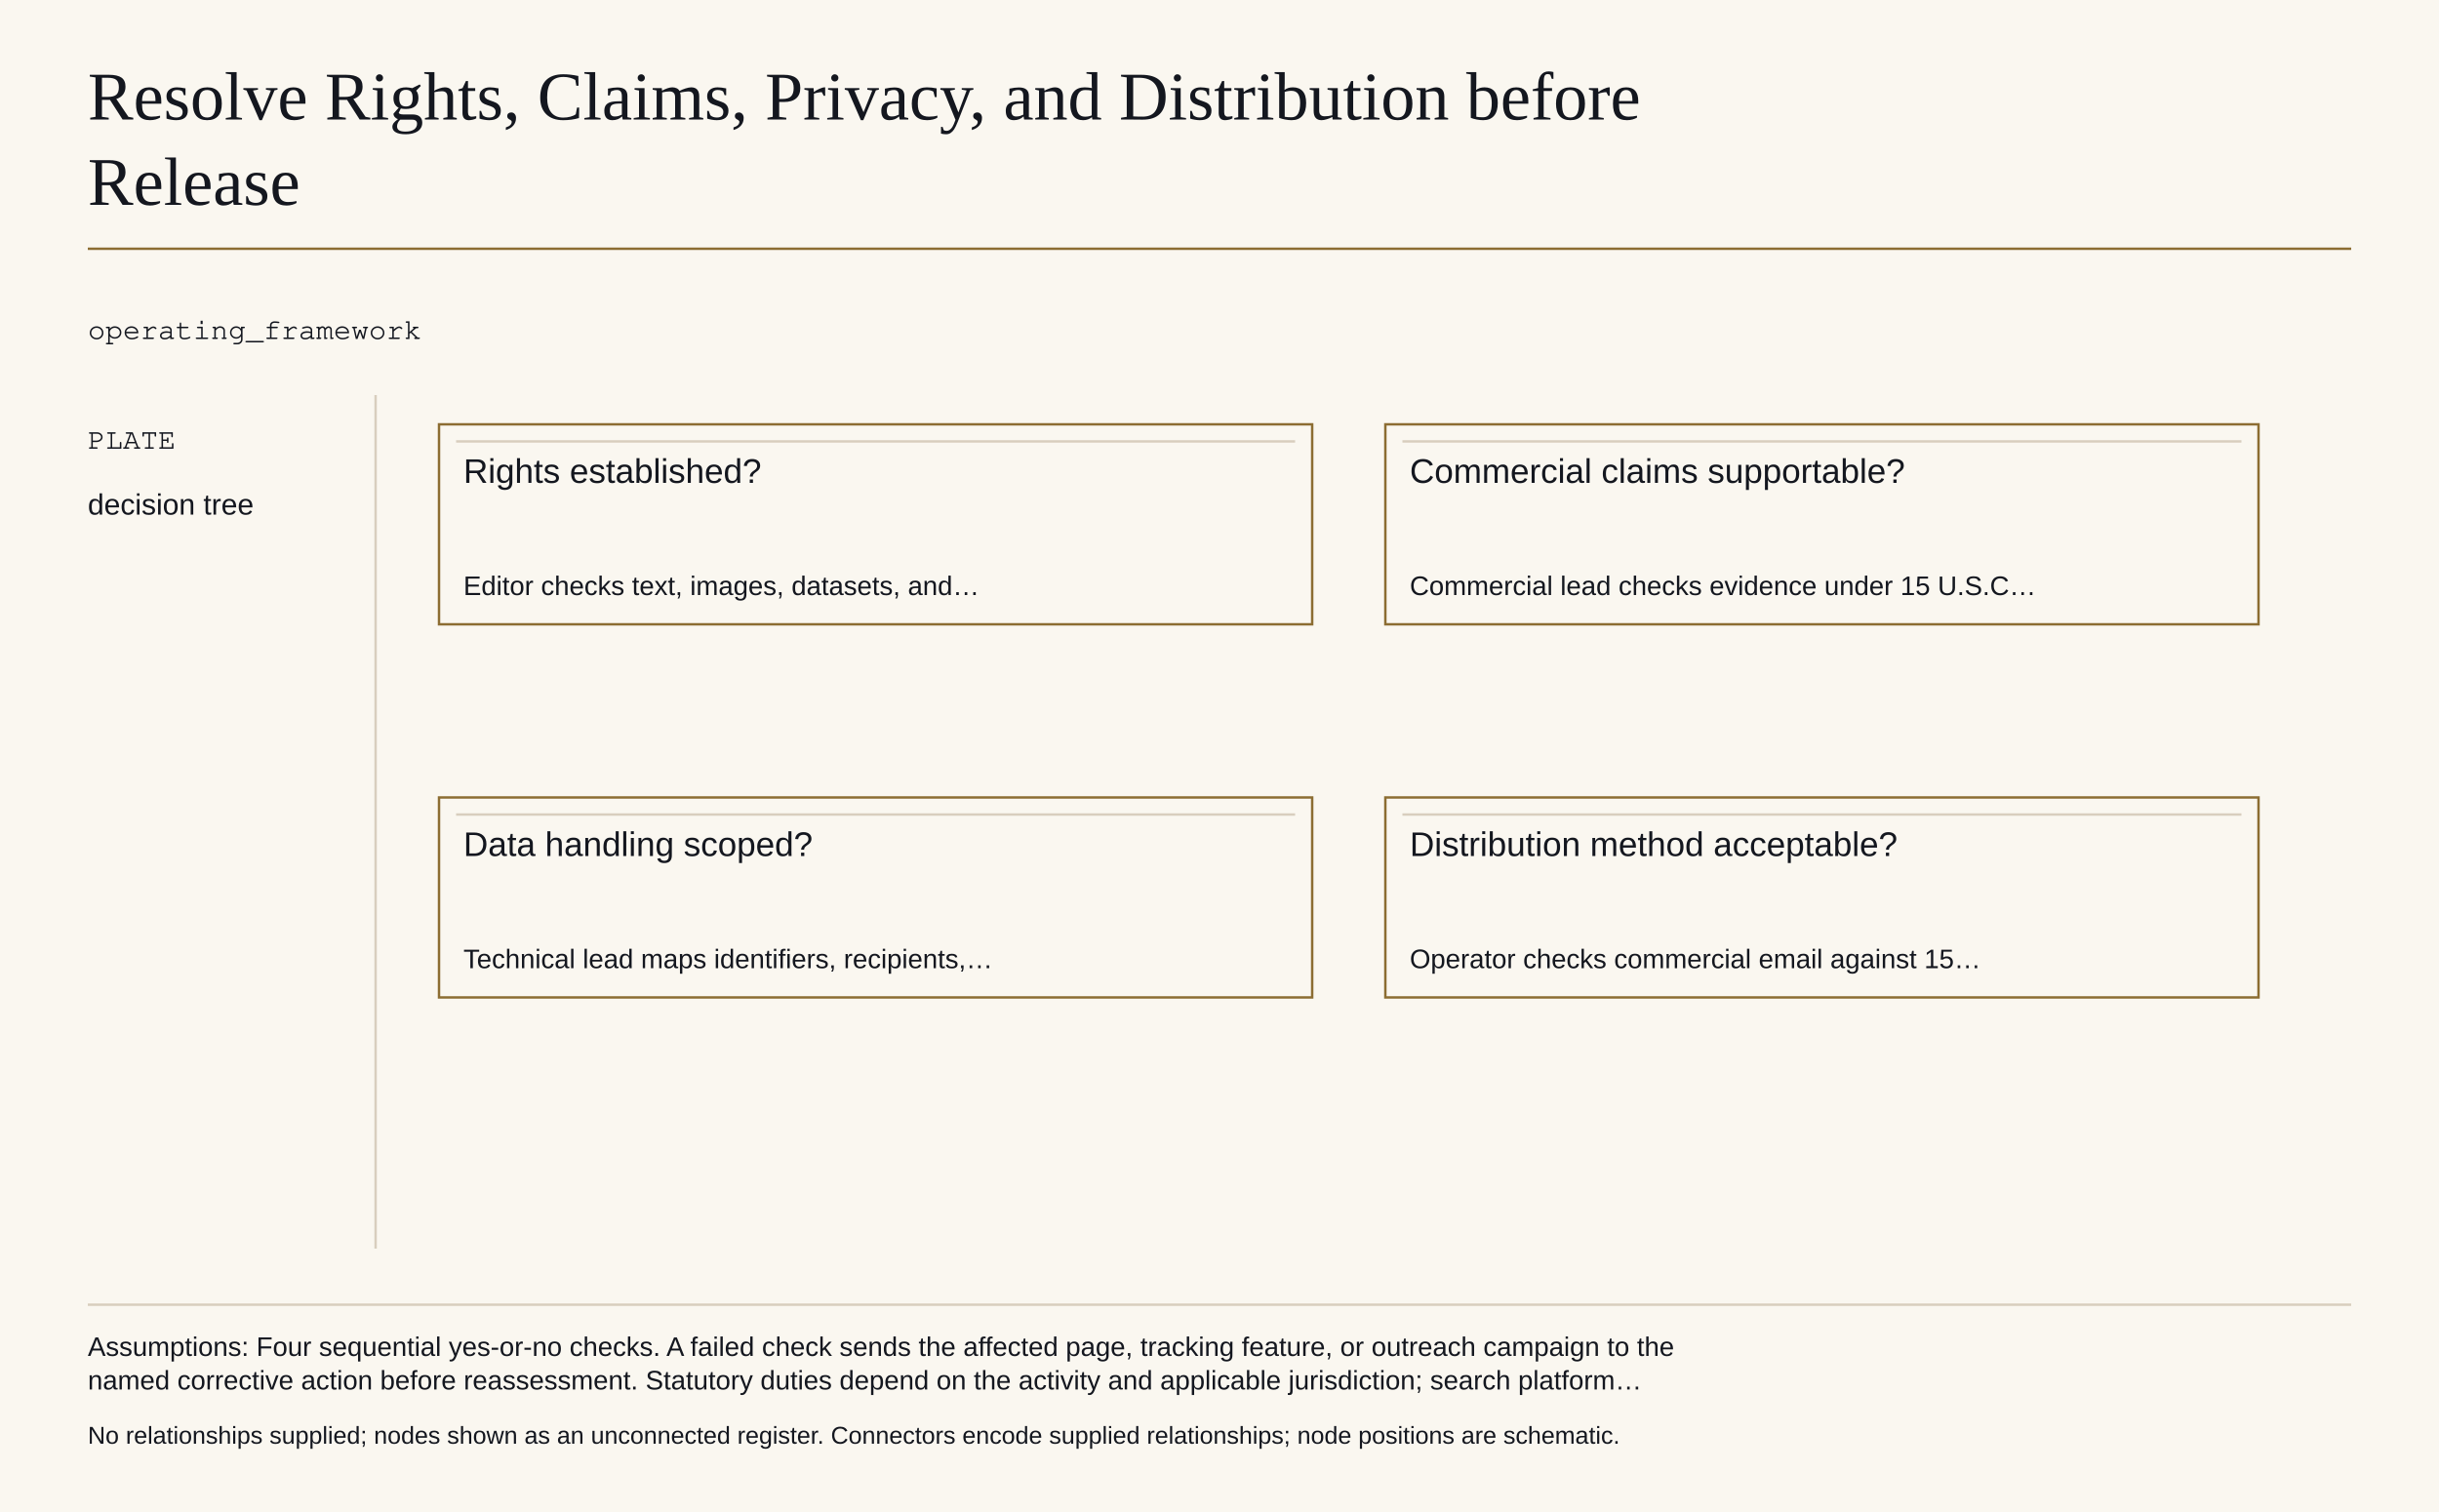
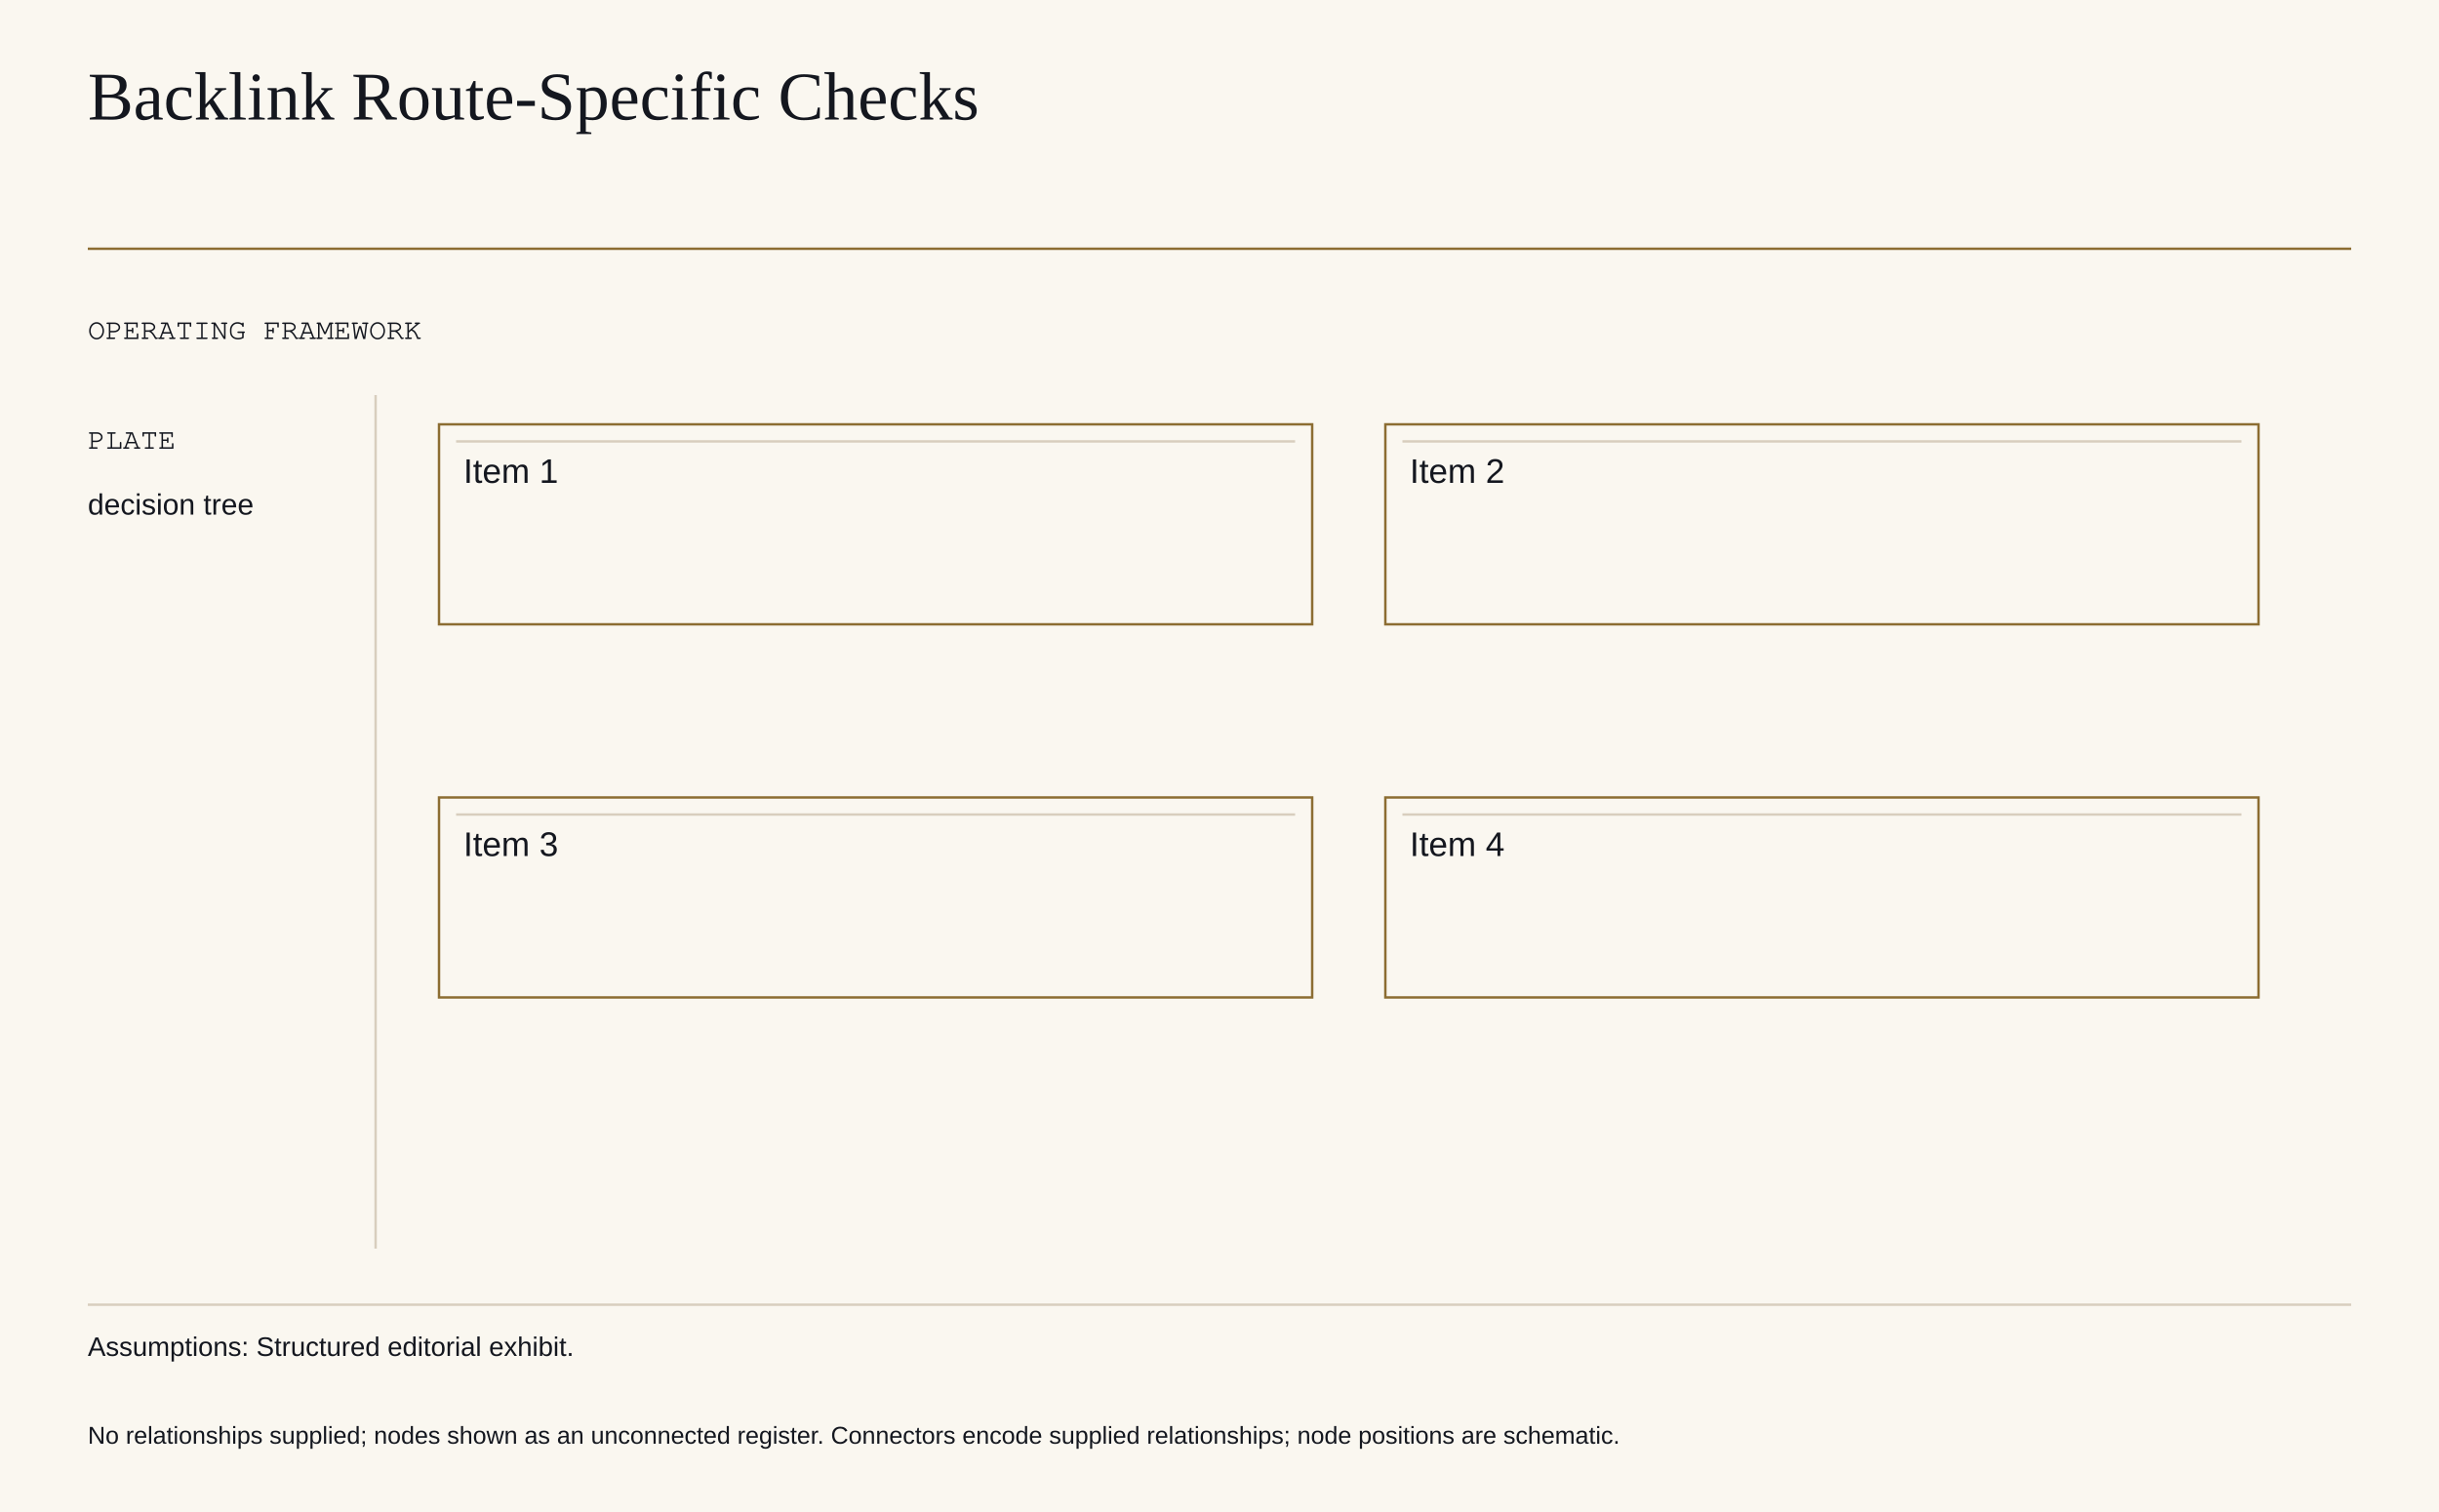
<svg xmlns="http://www.w3.org/2000/svg" viewBox="0 0 1000 620" role="img">
  <rect x="0" y="0" width="1000" height="620" fill="#FAF7F0" stroke="none" stroke-width="1" />
  <text x="36" y="49" font-family="Georgia, 'Times New Roman', serif" font-size="28" fill="#14171F" text-anchor="start" style="font-variant-numeric:tabular-nums">
-     <tspan x="36" dy="0">Resolve Rights, Claims, Privacy, and Distribution before</tspan>
-     <tspan x="36" dy="35.0">Release</tspan>
+     <tspan x="36" dy="0">Backlink Route-Specific Checks</tspan>
  </text>
  <line x1="36" y1="102" x2="964" y2="102" stroke="#8C6D32" stroke-width="1" />
  <text x="36" y="139" font-family="Courier, monospace" font-size="12" fill="#14171F" text-anchor="start" style="font-variant-numeric:tabular-nums">
-     <tspan x="36" dy="0">operating_framework</tspan>
+     <tspan x="36" dy="0">OPERATING FRAMEWORK</tspan>
  </text>
  <line x1="154" y1="162" x2="154" y2="512" stroke="#D8CEBE" stroke-width="1" />
  <text x="36" y="184" font-family="Courier, monospace" font-size="12" fill="#14171F" text-anchor="start" style="font-variant-numeric:tabular-nums">
    <tspan x="36" dy="0">PLATE</tspan>
  </text>
  <text x="36" y="211" font-family="Arial, Helvetica, sans-serif" font-size="12" fill="#14171F" text-anchor="start" style="font-variant-numeric:tabular-nums">
    <tspan x="36" dy="0">decision tree</tspan>
  </text>
  <rect x="180.0" y="174.0" width="358.0" height="82" fill="#FAF7F0" stroke="#8C6D32" stroke-width="1" />
  <line x1="187.0" y1="181.0" x2="531.0" y2="181.0" stroke="#D8CEBE" stroke-width="1" />
  <text x="190.0" y="198.0" font-family="Arial, Helvetica, sans-serif" font-size="14" fill="#14171F" text-anchor="start" style="font-variant-numeric:tabular-nums">
-     <tspan x="190.0" dy="0">Rights established?</tspan>
+     <tspan x="190.0" dy="0">Item 1</tspan>
  </text>
  <text x="190.0" y="244.0" font-family="Arial, Helvetica, sans-serif" font-size="11" fill="#14171F" text-anchor="start" style="font-variant-numeric:tabular-nums">
-     <tspan x="190.0" dy="0">Editor checks text, images, datasets, and…</tspan>
+     <tspan x="190.0" dy="0" />
  </text>
  <rect x="568.0" y="174.0" width="358.0" height="82" fill="#FAF7F0" stroke="#8C6D32" stroke-width="1" />
  <line x1="575.0" y1="181.0" x2="919.0" y2="181.0" stroke="#D8CEBE" stroke-width="1" />
  <text x="578.0" y="198.0" font-family="Arial, Helvetica, sans-serif" font-size="14" fill="#14171F" text-anchor="start" style="font-variant-numeric:tabular-nums">
-     <tspan x="578.0" dy="0">Commercial claims supportable?</tspan>
+     <tspan x="578.0" dy="0">Item 2</tspan>
  </text>
  <text x="578.0" y="244.0" font-family="Arial, Helvetica, sans-serif" font-size="11" fill="#14171F" text-anchor="start" style="font-variant-numeric:tabular-nums">
-     <tspan x="578.0" dy="0">Commercial lead checks evidence under 15 U.S.C…</tspan>
+     <tspan x="578.0" dy="0" />
  </text>
  <rect x="180.0" y="327.0" width="358.0" height="82" fill="#FAF7F0" stroke="#8C6D32" stroke-width="1" />
  <line x1="187.0" y1="334.0" x2="531.0" y2="334.0" stroke="#D8CEBE" stroke-width="1" />
  <text x="190.0" y="351.0" font-family="Arial, Helvetica, sans-serif" font-size="14" fill="#14171F" text-anchor="start" style="font-variant-numeric:tabular-nums">
-     <tspan x="190.0" dy="0">Data handling scoped?</tspan>
+     <tspan x="190.0" dy="0">Item 3</tspan>
  </text>
  <text x="190.0" y="397.0" font-family="Arial, Helvetica, sans-serif" font-size="11" fill="#14171F" text-anchor="start" style="font-variant-numeric:tabular-nums">
-     <tspan x="190.0" dy="0">Technical lead maps identifiers, recipients,…</tspan>
+     <tspan x="190.0" dy="0" />
  </text>
  <rect x="568.0" y="327.0" width="358.0" height="82" fill="#FAF7F0" stroke="#8C6D32" stroke-width="1" />
  <line x1="575.0" y1="334.0" x2="919.0" y2="334.0" stroke="#D8CEBE" stroke-width="1" />
  <text x="578.0" y="351.0" font-family="Arial, Helvetica, sans-serif" font-size="14" fill="#14171F" text-anchor="start" style="font-variant-numeric:tabular-nums">
-     <tspan x="578.0" dy="0">Distribution method acceptable?</tspan>
+     <tspan x="578.0" dy="0">Item 4</tspan>
  </text>
  <text x="578.0" y="397.0" font-family="Arial, Helvetica, sans-serif" font-size="11" fill="#14171F" text-anchor="start" style="font-variant-numeric:tabular-nums">
-     <tspan x="578.0" dy="0">Operator checks commercial email against 15…</tspan>
+     <tspan x="578.0" dy="0" />
  </text>
  <line x1="36" y1="535" x2="964" y2="535" stroke="#D8CEBE" stroke-width="1" />
  <text x="36" y="556" font-family="Arial, Helvetica, sans-serif" font-size="11" fill="#14171F" text-anchor="start" style="font-variant-numeric:tabular-nums">
-     <tspan x="36" dy="0">Assumptions: Four sequential yes-or-no checks. A failed check sends the affected page, tracking feature, or outreach campaign to the</tspan>
-     <tspan x="36" dy="13.75">named corrective action before reassessment. Statutory duties depend on the activity and applicable jurisdiction; search platform…</tspan>
+     <tspan x="36" dy="0">Assumptions: Structured editorial exhibit.</tspan>
  </text>
  <text x="36" y="592" font-family="Arial, Helvetica, sans-serif" font-size="10" fill="#14171F" text-anchor="start" style="font-variant-numeric:tabular-nums">
    <tspan x="36" dy="0">No relationships supplied; nodes shown as an unconnected register. Connectors encode supplied relationships; node positions are schematic.</tspan>
  </text>
</svg>
